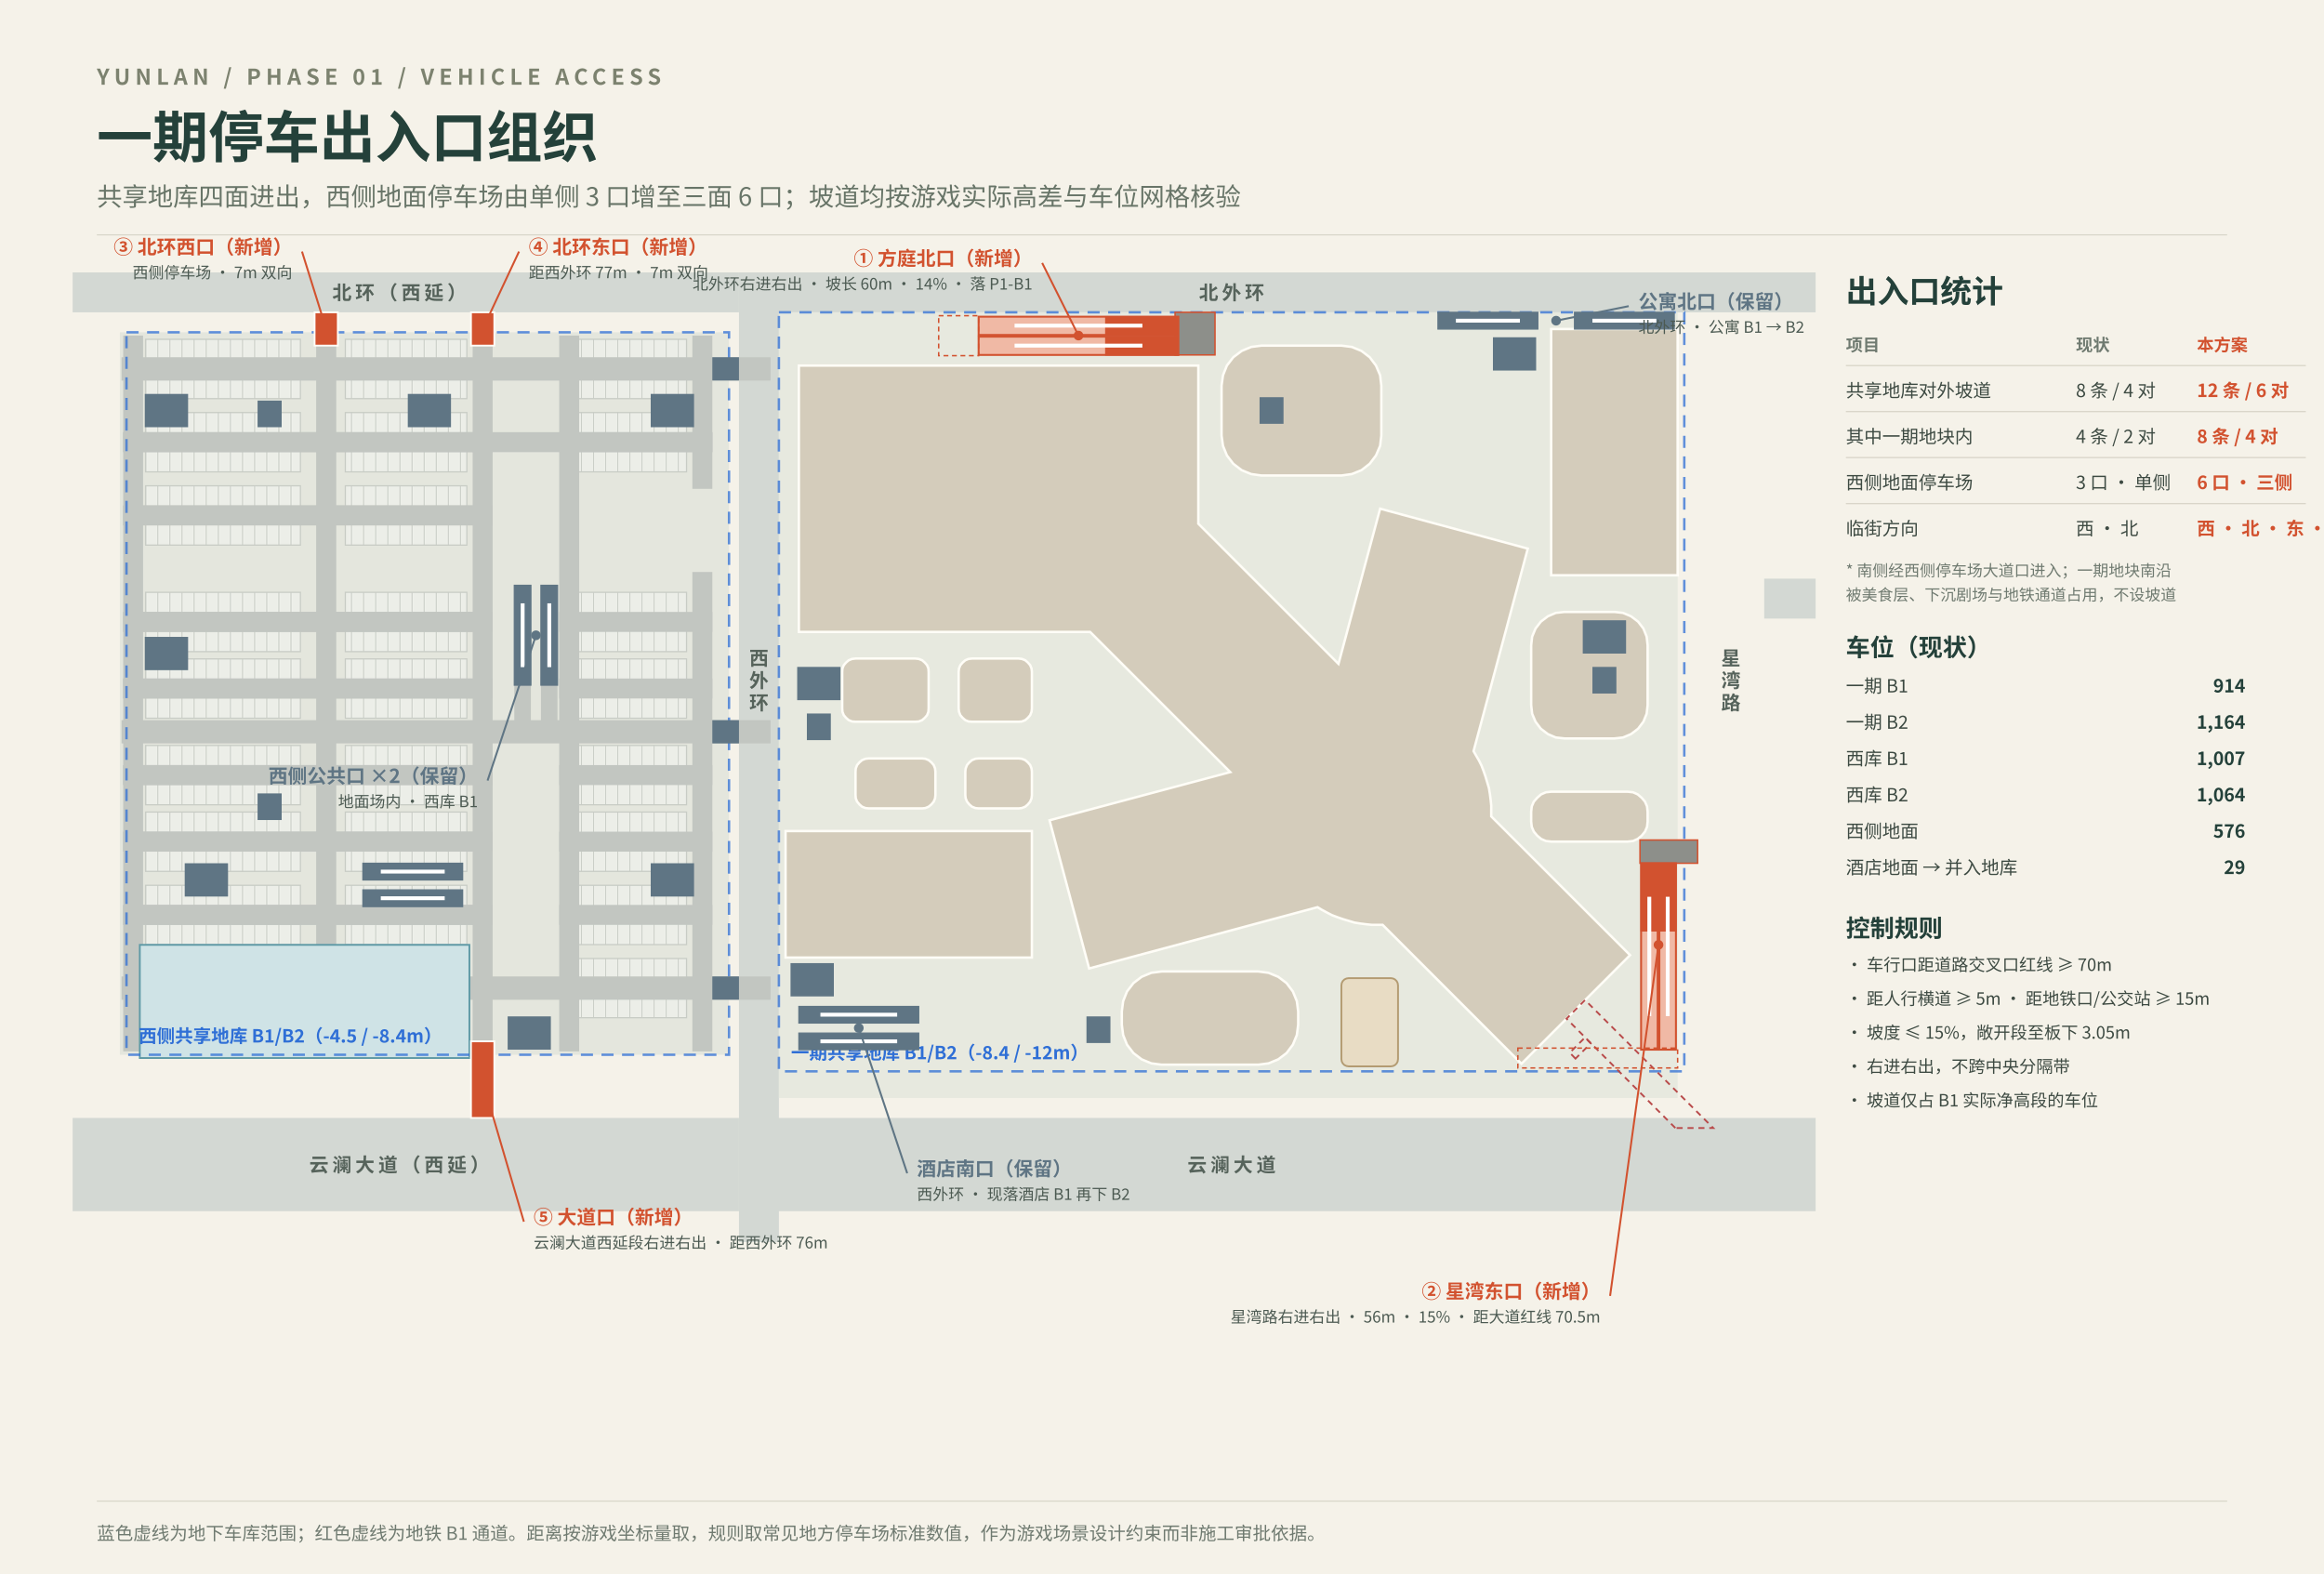
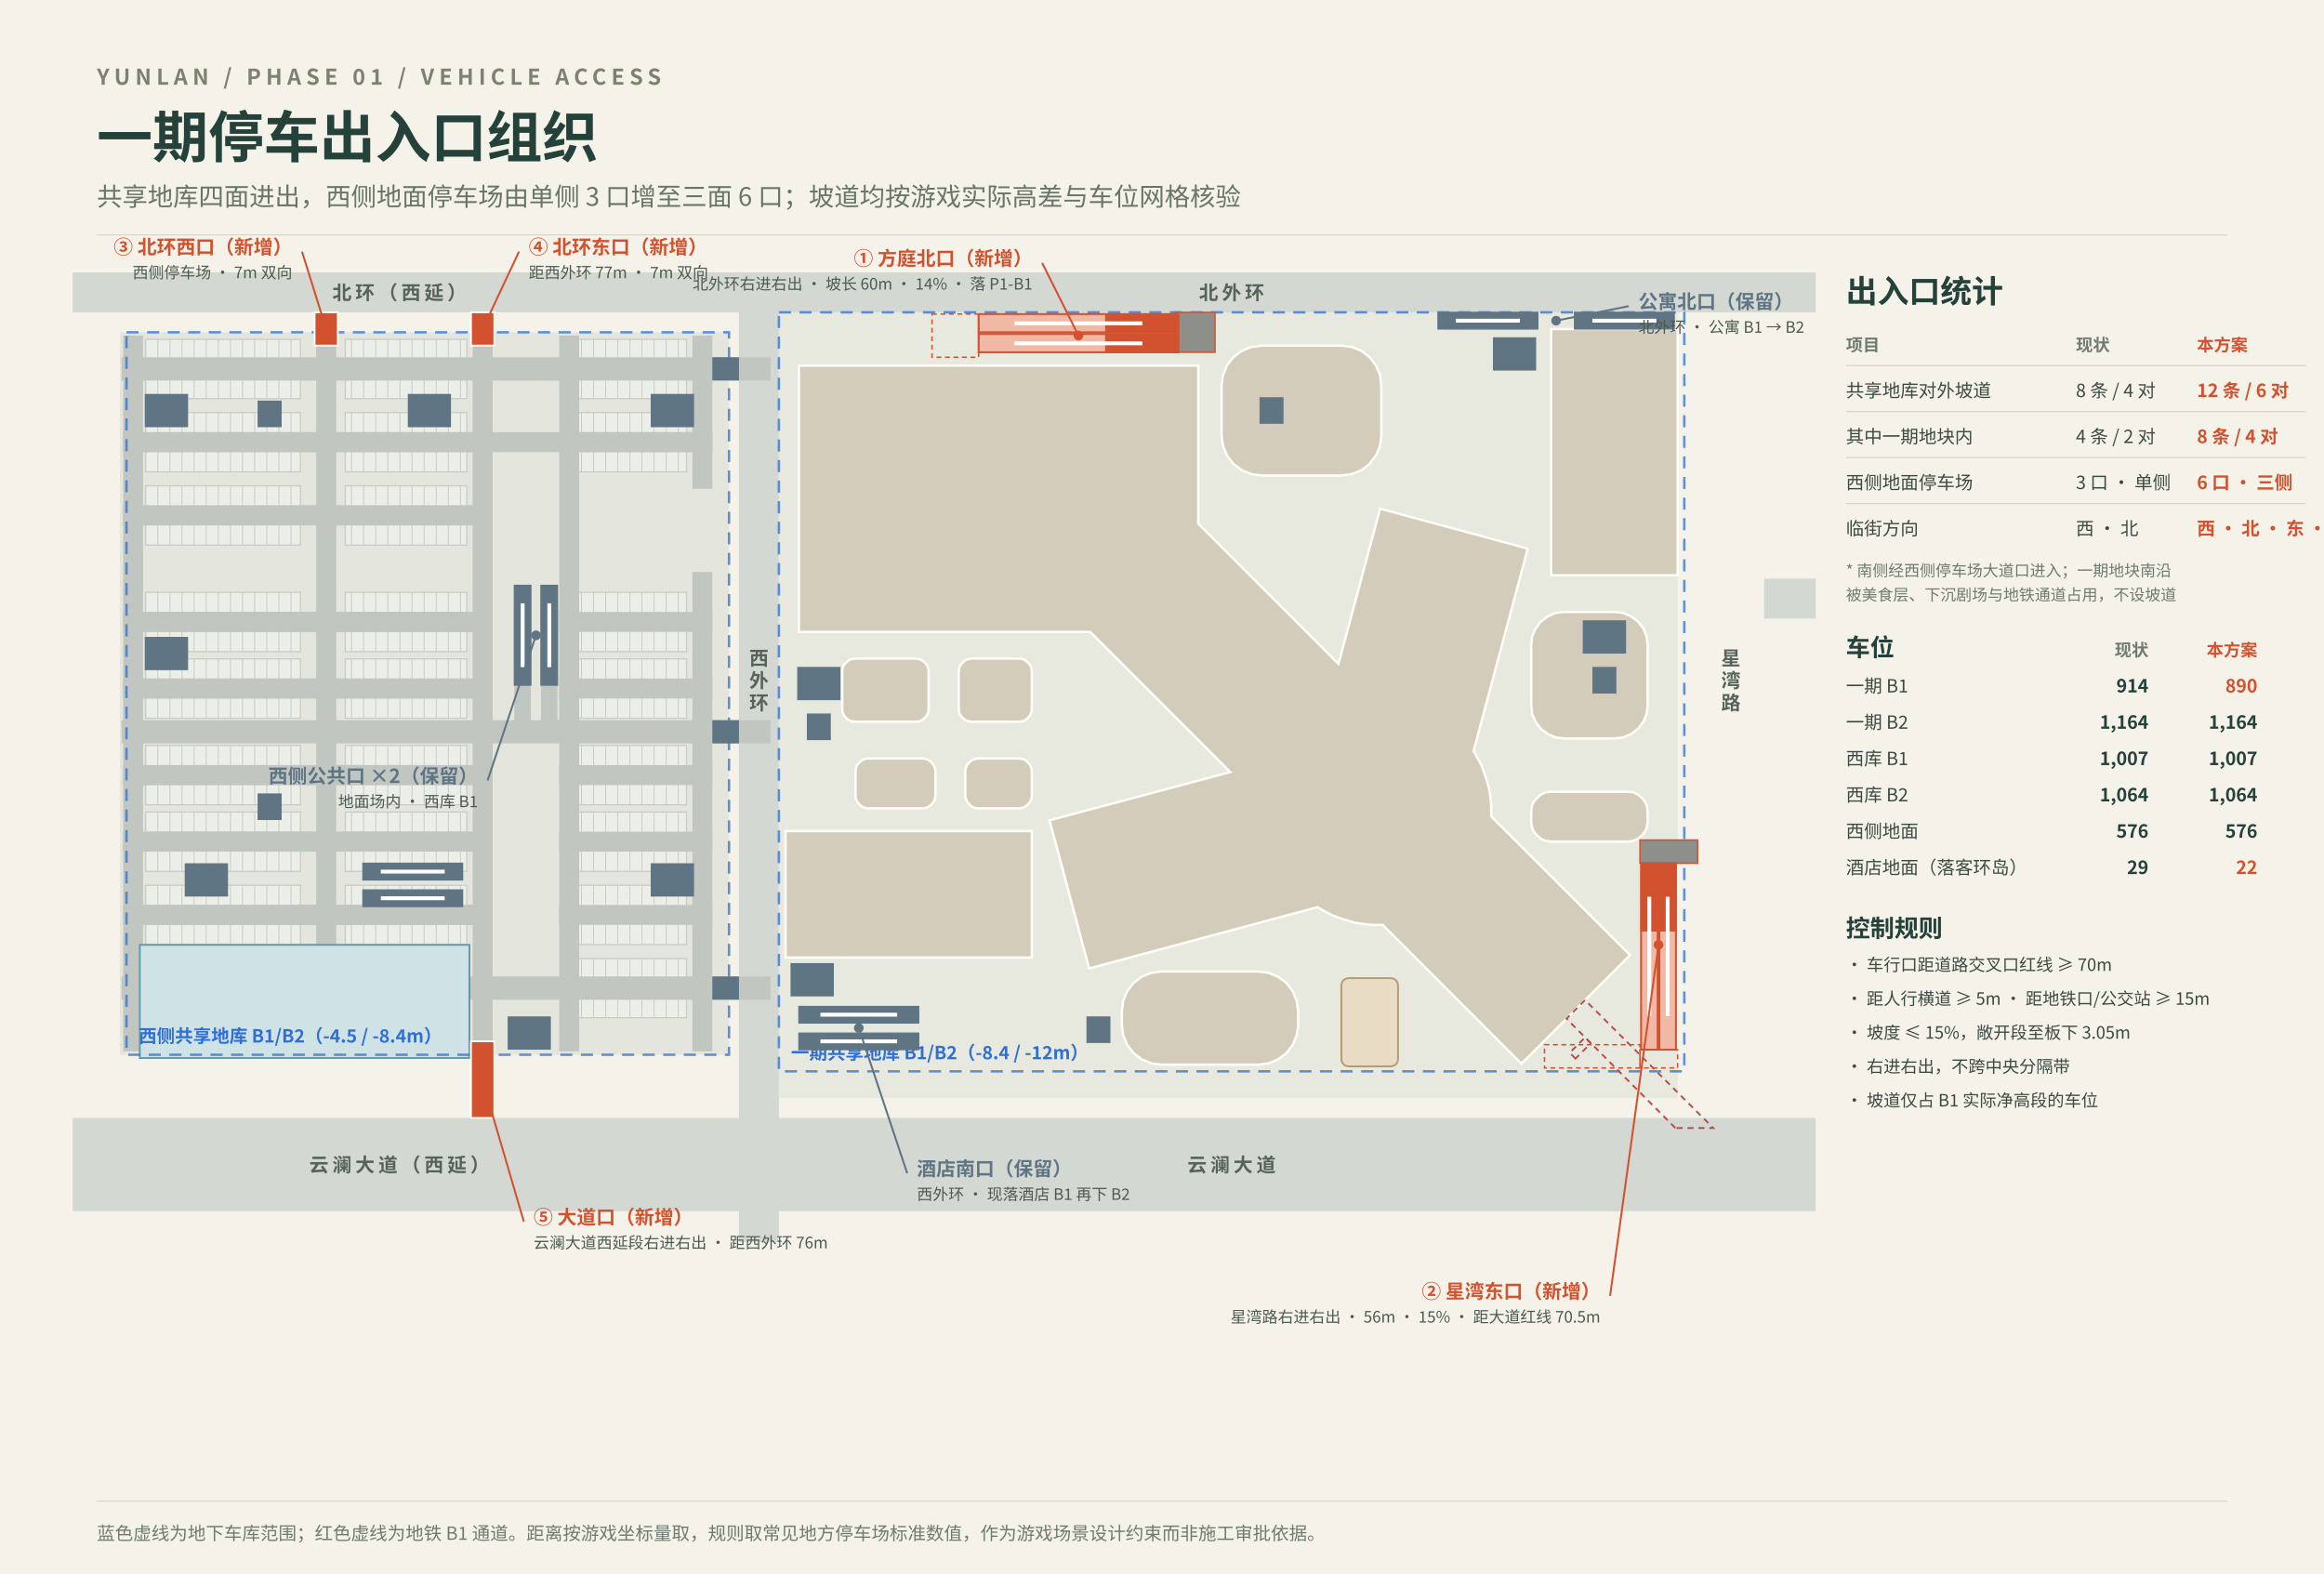
<svg xmlns="http://www.w3.org/2000/svg" width="1920" height="1300" viewBox="0 0 1920 1300" font-family="'PingFang SC','Microsoft YaHei','WenQuanYi Zen Hei','Noto Sans CJK SC',sans-serif">
  <defs>
    <pattern id="glass" width="12" height="12" patternUnits="userSpaceOnUse">
      <rect width="12" height="12" fill="#c7dbd6" />
      <path d="M0 12L12 0M-3 3L3 -3M9 15L15 9" stroke="#ffffff" stroke-width="1.2" />
    </pattern>
    <pattern id="dome" width="14" height="14" patternUnits="userSpaceOnUse">
      <rect width="14" height="14" fill="#cfe1dc" />
      <path d="M0 7H14M7 0V14" stroke="#ffffff" stroke-width="1" />
      <circle cx="7" cy="7" r="2" fill="none" stroke="#9db8b0" />
    </pattern>
    <pattern id="stall" width="10" height="10" patternUnits="userSpaceOnUse">
      <rect width="10" height="10" fill="#eceee8" />
      <path d="M0 0V10" stroke="#c8ccc5" stroke-width="1.4" />
    </pattern>
    <pattern id="steps" width="8" height="8" patternUnits="userSpaceOnUse">
      <rect width="8" height="8" fill="#e6dccb" />
      <path d="M0 4H8" stroke="#c3b59c" stroke-width="2" />
+     </pattern>
+     <pattern id="roof" width="9" height="9" patternUnits="userSpaceOnUse">
+       <rect width="9" height="9" fill="#c99272" />
+       <path d="M0 9L9 0" stroke="#a86f50" stroke-width="1.6" />
    </pattern>
    <filter id="shadow">
      <feDropShadow dx="0" dy="5" stdDeviation="4" flood-color="#1c3528" flood-opacity=".14" />
    </filter>
    <marker id="arrow-d2522f" viewBox="0 0 10 10" refX="6" refY="5" markerWidth="4.5" markerHeight="4.5" orient="auto-start-reverse">
      <path d="M0 0L10 5L0 10Z" fill="#d2522f" />
    </marker>
    <marker id="arrow-5f7584" viewBox="0 0 10 10" refX="6" refY="5" markerWidth="4.5" markerHeight="4.5" orient="auto-start-reverse">
      <path d="M0 0L10 5L0 10Z" fill="#5f7584" />
    </marker>
    <marker id="arrow-2f6fd6" viewBox="0 0 10 10" refX="6" refY="5" markerWidth="4.5" markerHeight="4.5" orient="auto-start-reverse">
      <path d="M0 0L10 5L0 10Z" fill="#2f6fd6" />
    </marker>
    <marker id="arrow-8a8f86" viewBox="0 0 10 10" refX="6" refY="5" markerWidth="4.5" markerHeight="4.5" orient="auto-start-reverse">
      <path d="M0 0L10 5L0 10Z" fill="#8a8f86" />
    </marker>
  </defs>
  <rect width="1920" height="1360" fill="#f5f2e9" />
  <text x="80.0" y="70.0" font-size="18" fill="#7c826f" font-weight="600" text-anchor="start" letter-spacing="4">YUNLAN  /  PHASE 01  /  VEHICLE ACCESS</text>
  <text x="80.0" y="130.0" font-size="46" fill="#24413a" font-weight="650" text-anchor="start">一期停车出入口组织</text>
  <text x="80.0" y="170.0" font-size="21" fill="#687568" font-weight="400" text-anchor="start">共享地库四面进出，西侧地面停车场由单侧 3 口增至三面 6 口；坡道均按游戏实际高差与车位网格核验</text>
  <path d="M80 194H1840" stroke="#d9d7ca" />
  <clipPath id="pmap">
    <rect x="60" y="206" width="1440" height="820" />
  </clipPath>
  <g clip-path="url(#pmap)">
    <path d="M610.5,923.5 L2249.5,923.5 L2249.5,1000.5 L610.5,1000.5 Z" fill="#d3d8d3" stroke="none" stroke-width="1" />
    <path d="M610.5,225.0 L2249.5,225.0 L2249.5,258.0 L610.5,258.0 Z" fill="#d3d8d3" stroke="none" stroke-width="1" />
    <path d="M610.5,225.0 L643.5,225.0 L643.5,1699.0 L610.5,1699.0 Z" fill="#d3d8d3" stroke="none" stroke-width="1" />
    <path d="M1457.5,478.0 L2216.5,478.0 L2216.5,511.0 L1457.5,511.0 Z" fill="#d3d8d3" stroke="none" stroke-width="1" />
    <path d="M-1045.0,923.5 L610.5,923.5 L610.5,1000.5 L-1045.0,1000.5 Z" fill="#d3d8d3" stroke="none" stroke-width="1" />
    <path d="M-55.0,225.0 L610.5,225.0 L610.5,258.0 L-55.0,258.0 Z" fill="#d3d8d3" stroke="none" stroke-width="1" />
    <rect x="643.5" y="258.0" width="742.5" height="649.0" rx="0.0" fill="#e7e9df" stroke="none" stroke-width="1" />
    <rect x="99.0" y="274.5" width="503.2" height="596.8" rx="0.0" fill="#e4e6dd" stroke="none" stroke-width="1" />
    <rect x="120.3" y="280.3" width="127.9" height="49.0" rx="0.0" fill="url(#stall)" stroke="#c8ccc5" stroke-width="1" />
    <rect x="120.3" y="340.8" width="127.9" height="49.0" rx="0.0" fill="url(#stall)" stroke="#c8ccc5" stroke-width="1" />
    <rect x="120.3" y="401.3" width="127.9" height="49.0" rx="0.0" fill="url(#stall)" stroke="#c8ccc5" stroke-width="1" />
    <rect x="120.3" y="489.3" width="127.9" height="49.0" rx="0.0" fill="url(#stall)" stroke="#c8ccc5" stroke-width="1" />
    <rect x="120.3" y="544.3" width="127.9" height="49.0" rx="0.0" fill="url(#stall)" stroke="#c8ccc5" stroke-width="1" />
    <rect x="120.3" y="615.8" width="127.9" height="49.0" rx="0.0" fill="url(#stall)" stroke="#c8ccc5" stroke-width="1" />
    <rect x="120.3" y="670.8" width="127.9" height="49.0" rx="0.0" fill="url(#stall)" stroke="#c8ccc5" stroke-width="1" />
    <rect x="120.3" y="731.3" width="127.9" height="49.0" rx="0.0" fill="url(#stall)" stroke="#c8ccc5" stroke-width="1" />
    <rect x="285.3" y="280.3" width="100.4" height="49.0" rx="0.0" fill="url(#stall)" stroke="#c8ccc5" stroke-width="1" />
    <rect x="285.3" y="340.8" width="100.4" height="49.0" rx="0.0" fill="url(#stall)" stroke="#c8ccc5" stroke-width="1" />
    <rect x="285.3" y="401.3" width="100.4" height="49.0" rx="0.0" fill="url(#stall)" stroke="#c8ccc5" stroke-width="1" />
    <rect x="285.3" y="489.3" width="100.4" height="49.0" rx="0.0" fill="url(#stall)" stroke="#c8ccc5" stroke-width="1" />
    <rect x="285.3" y="544.3" width="100.4" height="49.0" rx="0.0" fill="url(#stall)" stroke="#c8ccc5" stroke-width="1" />
    <rect x="285.3" y="615.8" width="100.4" height="49.0" rx="0.0" fill="url(#stall)" stroke="#c8ccc5" stroke-width="1" />
    <rect x="285.3" y="670.8" width="100.4" height="49.0" rx="0.0" fill="url(#stall)" stroke="#c8ccc5" stroke-width="1" />
    <rect x="285.3" y="731.3" width="100.4" height="49.0" rx="0.0" fill="url(#stall)" stroke="#c8ccc5" stroke-width="1" />
    <rect x="477.8" y="280.3" width="89.4" height="49.0" rx="0.0" fill="url(#stall)" stroke="#c8ccc5" stroke-width="1" />
    <rect x="477.8" y="340.8" width="89.4" height="49.0" rx="0.0" fill="url(#stall)" stroke="#c8ccc5" stroke-width="1" />
    <rect x="477.8" y="489.3" width="89.4" height="49.0" rx="0.0" fill="url(#stall)" stroke="#c8ccc5" stroke-width="1" />
    <rect x="477.8" y="544.3" width="89.4" height="49.0" rx="0.0" fill="url(#stall)" stroke="#c8ccc5" stroke-width="1" />
    <rect x="477.8" y="615.8" width="89.4" height="49.0" rx="0.0" fill="url(#stall)" stroke="#c8ccc5" stroke-width="1" />
    <rect x="477.8" y="670.8" width="89.4" height="49.0" rx="0.0" fill="url(#stall)" stroke="#c8ccc5" stroke-width="1" />
    <rect x="477.8" y="731.3" width="89.4" height="49.0" rx="0.0" fill="url(#stall)" stroke="#c8ccc5" stroke-width="1" />
    <rect x="477.8" y="791.8" width="89.4" height="48.9" rx="0.0" fill="url(#stall)" stroke="#c8ccc5" stroke-width="1" />
    <path d="M101.8,277.2 L118.2,277.2 L118.2,868.5 L101.8,868.5 Z" fill="#c2c6c1" stroke="none" stroke-width="1" />
    <path d="M261.2,277.2 L277.8,277.2 L277.8,868.5 L261.2,868.5 Z" fill="#c2c6c1" stroke="none" stroke-width="1" />
    <path d="M390.5,277.2 L407.0,277.2 L407.0,868.5 L390.5,868.5 Z" fill="#c2c6c1" stroke="none" stroke-width="1" />
    <path d="M462.0,277.2 L478.5,277.2 L478.5,868.5 L462.0,868.5 Z" fill="#c2c6c1" stroke="none" stroke-width="1" />
    <path d="M572.0,277.2 L588.5,277.2 L588.5,403.8 L572.0,403.8 Z" fill="#c2c6c1" stroke="none" stroke-width="1" />
    <path d="M572.0,472.5 L588.5,472.5 L588.5,868.5 L572.0,868.5 Z" fill="#c2c6c1" stroke="none" stroke-width="1" />
    <path d="M100.4,295.1 L636.6,295.1 L636.6,314.4 L100.4,314.4 Z" fill="#c2c6c1" stroke="none" stroke-width="1" />
    <path d="M100.4,594.9 L636.6,594.9 L636.6,614.1 L100.4,614.1 Z" fill="#c2c6c1" stroke="none" stroke-width="1" />
    <path d="M100.4,806.6 L636.6,806.6 L636.6,825.9 L100.4,825.9 Z" fill="#c2c6c1" stroke="none" stroke-width="1" />
    <path d="M424.9,559.1 L438.6,559.1 L438.6,611.4 L424.9,611.4 Z" fill="#c2c6c1" stroke="none" stroke-width="1" />
    <path d="M446.9,559.1 L460.6,559.1 L460.6,611.4 L446.9,611.4 Z" fill="#c2c6c1" stroke="none" stroke-width="1" />
    <path d="M390.5,357.0 L588.5,357.0 L588.5,373.5 L390.5,373.5 Z" fill="#c2c6c1" stroke="none" stroke-width="1" />
    <path d="M101.8,296.5 L407.0,296.5 L407.0,313.0 L101.8,313.0 Z" fill="#c2c6c1" stroke="none" stroke-width="1" />
    <path d="M101.8,357.0 L407.0,357.0 L407.0,373.5 L101.8,373.5 Z" fill="#c2c6c1" stroke="none" stroke-width="1" />
    <path d="M101.8,417.5 L407.0,417.5 L407.0,434.0 L101.8,434.0 Z" fill="#c2c6c1" stroke="none" stroke-width="1" />
    <path d="M101.8,505.5 L407.0,505.5 L407.0,522.0 L101.8,522.0 Z" fill="#c2c6c1" stroke="none" stroke-width="1" />
    <path d="M101.8,560.5 L407.0,560.5 L407.0,577.0 L101.8,577.0 Z" fill="#c2c6c1" stroke="none" stroke-width="1" />
    <path d="M101.8,632.0 L407.0,632.0 L407.0,648.5 L101.8,648.5 Z" fill="#c2c6c1" stroke="none" stroke-width="1" />
    <path d="M101.8,687.0 L407.0,687.0 L407.0,703.5 L101.8,703.5 Z" fill="#c2c6c1" stroke="none" stroke-width="1" />
    <path d="M101.8,747.5 L407.0,747.5 L407.0,764.0 L101.8,764.0 Z" fill="#c2c6c1" stroke="none" stroke-width="1" />
    <path d="M101.8,296.5 L407.0,296.5 L407.0,313.0 L101.8,313.0 Z" fill="#c2c6c1" stroke="none" stroke-width="1" />
    <path d="M101.8,357.0 L407.0,357.0 L407.0,373.5 L101.8,373.5 Z" fill="#c2c6c1" stroke="none" stroke-width="1" />
    <path d="M101.8,417.5 L407.0,417.5 L407.0,434.0 L101.8,434.0 Z" fill="#c2c6c1" stroke="none" stroke-width="1" />
    <path d="M101.8,505.5 L407.0,505.5 L407.0,522.0 L101.8,522.0 Z" fill="#c2c6c1" stroke="none" stroke-width="1" />
    <path d="M101.8,560.5 L407.0,560.5 L407.0,577.0 L101.8,577.0 Z" fill="#c2c6c1" stroke="none" stroke-width="1" />
    <path d="M101.8,632.0 L407.0,632.0 L407.0,648.5 L101.8,648.5 Z" fill="#c2c6c1" stroke="none" stroke-width="1" />
    <path d="M101.8,687.0 L407.0,687.0 L407.0,703.5 L101.8,703.5 Z" fill="#c2c6c1" stroke="none" stroke-width="1" />
    <path d="M101.8,747.5 L407.0,747.5 L407.0,764.0 L101.8,764.0 Z" fill="#c2c6c1" stroke="none" stroke-width="1" />
    <path d="M462.0,296.5 L588.5,296.5 L588.5,313.0 L462.0,313.0 Z" fill="#c2c6c1" stroke="none" stroke-width="1" />
    <path d="M462.0,357.0 L588.5,357.0 L588.5,373.5 L462.0,373.5 Z" fill="#c2c6c1" stroke="none" stroke-width="1" />
    <path d="M462.0,505.5 L588.5,505.5 L588.5,522.0 L462.0,522.0 Z" fill="#c2c6c1" stroke="none" stroke-width="1" />
    <path d="M462.0,560.5 L588.5,560.5 L588.5,577.0 L462.0,577.0 Z" fill="#c2c6c1" stroke="none" stroke-width="1" />
    <path d="M462.0,632.0 L588.5,632.0 L588.5,648.5 L462.0,648.5 Z" fill="#c2c6c1" stroke="none" stroke-width="1" />
    <path d="M462.0,687.0 L588.5,687.0 L588.5,703.5 L462.0,703.5 Z" fill="#c2c6c1" stroke="none" stroke-width="1" />
    <path d="M462.0,747.5 L588.5,747.5 L588.5,764.0 L462.0,764.0 Z" fill="#c2c6c1" stroke="none" stroke-width="1" />
    <path d="M462.0,808.0 L588.5,808.0 L588.5,824.5 L462.0,824.5 Z" fill="#c2c6c1" stroke="none" stroke-width="1" />
    <path d="M115.5,780.5 L387.8,780.5 L387.8,874.0 L115.5,874.0 Z" fill="#cfe3e6" stroke="#5f9aa6" stroke-width="1.5" />
    <rect x="643.5" y="258.0" width="748.0" height="627.0" rx="0.0" fill="none" stroke="#2f6fd6" stroke-width="2" stroke-dasharray="10 7" opacity=".75" />
    <text x="653.5" y="875.0" font-size="15" fill="#2f6fd6" font-weight="600" text-anchor="start">一期共享地库 B1/B2（-8.4 / -12m）</text>
    <rect x="104.5" y="274.5" width="497.8" height="596.8" rx="0.0" fill="none" stroke="#2f6fd6" stroke-width="2" stroke-dasharray="10 7" opacity=".75" />
    <text x="114.5" y="861.2" font-size="15" fill="#2f6fd6" font-weight="600" text-anchor="start">西侧共享地库 B1/B2（-4.5 / -8.4m）</text>
    <path d="M1232.0,674.4 L1346.7,789.0 L1257.0,878.7 L1142.3,764.0 L1138.5,764.0 L1133.5,764.0 L1128.6,763.5 L1123.9,762.9 L1119.0,762.1 L1114.3,760.7 L1109.6,759.3 L1105.0,757.7 L1100.5,756.0 L1096.2,753.8 L1091.8,751.4 L1088.5,749.4 L899.8,800.0 L867.1,677.6 L1016.4,637.8 L1016.4,637.8 L900.6,522.0 L660.0,522.0 L660.0,302.0 L990.0,302.0 L990.0,432.6 L1105.8,548.4 L1105.8,548.4 L1140.2,420.2 L1262.2,453.2 L1217.4,620.5 L1219.3,623.8 L1221.8,628.1 L1224.0,632.5 L1225.7,637.0 L1227.3,641.6 L1228.7,646.3 L1230.1,651.0 L1230.9,655.9 L1231.5,660.6 L1232.0,665.5 L1232.0,670.5 Z" fill="#d4ccbb" stroke="#fffdf7" stroke-width="2" />
    <path d="M649.0,686.5 L852.5,686.5 L852.5,791.0 L649.0,791.0 Z" fill="#d4ccbb" stroke="#fffdf7" stroke-width="2" />
    <path d="M1386.0,271.8 L1386.0,475.2 L1281.5,475.2 L1281.5,271.8 Z" fill="#d4ccbb" stroke="#fffdf7" stroke-width="2" />
    <path d="M1108.2,285.5 L1116.8,286.6 L1124.8,289.9 L1131.6,295.1 L1136.8,302.0 L1140.2,310.0 L1141.2,318.5 L1141.2,359.8 L1140.2,368.3 L1136.8,376.2 L1131.6,383.1 L1124.8,388.4 L1116.8,391.6 L1108.2,392.8 L1042.2,392.8 L1033.7,391.6 L1025.8,388.4 L1018.9,383.1 L1013.6,376.2 L1010.4,368.3 L1009.2,359.8 L1009.2,318.5 L1010.4,310.0 L1013.6,302.0 L1018.9,295.1 L1025.8,289.9 L1033.7,286.6 L1042.2,285.5 Z" fill="#d4ccbb" stroke="#fffdf7" stroke-width="2" />
    <path d="M1039.5,802.5 L1048.0,803.6 L1056.0,806.9 L1062.9,812.1 L1068.1,819.0 L1071.4,827.0 L1072.5,835.5 L1072.5,846.5 L1071.4,855.0 L1068.1,863.0 L1062.9,869.9 L1056.0,875.1 L1048.0,878.4 L1039.5,879.5 L959.8,879.5 L951.2,878.4 L943.2,875.1 L936.4,869.9 L931.1,863.0 L927.9,855.0 L926.8,846.5 L926.8,835.5 L927.9,827.0 L931.1,819.0 L936.4,812.1 L943.2,806.9 L951.2,803.6 L959.8,802.5 Z" fill="#d4ccbb" stroke="#fffdf7" stroke-width="2" />
    <path d="M1333.8,505.5 L1340.9,506.3 L1347.5,509.1 L1353.3,513.5 L1357.7,519.2 L1360.4,525.9 L1361.2,533.0 L1361.2,582.5 L1360.4,589.6 L1357.7,596.2 L1353.3,602.0 L1347.5,606.4 L1340.9,609.2 L1333.8,610.0 L1292.5,610.0 L1285.3,609.2 L1278.8,606.4 L1273.0,602.0 L1268.6,596.2 L1265.8,589.6 L1265.0,582.5 L1265.0,533.0 L1265.8,525.9 L1268.6,519.2 L1273.0,513.5 L1278.8,509.1 L1285.3,506.3 L1292.5,505.5 Z" fill="#d4ccbb" stroke="#fffdf7" stroke-width="2" />
    <path d="M1344.8,654.0 L1349.2,654.5 L1353.0,656.2 L1356.3,659.0 L1359.0,662.2 L1360.7,666.1 L1361.2,670.5 L1361.2,678.8 L1360.7,683.1 L1359.0,687.0 L1356.3,690.3 L1353.0,693.0 L1349.2,694.7 L1344.8,695.2 L1281.5,695.2 L1277.1,694.7 L1273.2,693.0 L1270.0,690.3 L1267.2,687.0 L1265.5,683.1 L1265.0,678.8 L1265.0,670.5 L1265.5,666.1 L1267.2,662.2 L1270.0,659.0 L1273.2,656.2 L1277.1,654.5 L1281.5,654.0 Z" fill="#d4ccbb" stroke="#fffdf7" stroke-width="2" />
    <path d="M756.2,544.0 L759.0,544.3 L761.8,545.4 L764.0,547.3 L765.9,549.5 L767.0,552.2 L767.2,555.0 L767.2,585.2 L767.0,588.0 L765.9,590.8 L764.0,593.0 L761.8,594.9 L759.0,596.0 L756.2,596.2 L706.8,596.2 L704.0,596.0 L701.2,594.9 L699.0,593.0 L697.1,590.8 L696.0,588.0 L695.8,585.2 L695.8,555.0 L696.0,552.2 L697.1,549.5 L699.0,547.3 L701.2,545.4 L704.0,544.3 L706.8,544.0 Z" fill="#d4ccbb" stroke="#fffdf7" stroke-width="2" />
    <path d="M841.5,544.0 L844.2,544.3 L847.0,545.4 L849.2,547.3 L851.1,549.5 L852.2,552.2 L852.5,555.0 L852.5,585.2 L852.2,588.0 L851.1,590.8 L849.2,593.0 L847.0,594.9 L844.2,596.0 L841.5,596.2 L803.0,596.2 L800.2,596.0 L797.5,594.9 L795.3,593.0 L793.4,590.8 L792.3,588.0 L792.0,585.2 L792.0,555.0 L792.3,552.2 L793.4,549.5 L795.3,547.3 L797.5,545.4 L800.2,544.3 L803.0,544.0 Z" fill="#d4ccbb" stroke="#fffdf7" stroke-width="2" />
    <path d="M761.8,626.5 L764.5,626.8 L767.2,627.9 L769.5,629.8 L771.4,632.0 L772.5,634.8 L772.8,637.5 L772.8,656.8 L772.5,659.5 L771.4,662.2 L769.5,664.5 L767.2,666.4 L764.5,667.5 L761.8,667.8 L717.8,667.8 L715.0,667.5 L712.2,666.4 L710.0,664.5 L708.1,662.2 L707.0,659.5 L706.8,656.8 L706.8,637.5 L707.0,634.8 L708.1,632.0 L710.0,629.8 L712.2,627.9 L715.0,626.8 L717.8,626.5 Z" fill="#d4ccbb" stroke="#fffdf7" stroke-width="2" />
    <path d="M841.5,626.5 L844.2,626.8 L847.0,627.9 L849.2,629.8 L851.1,632.0 L852.2,634.8 L852.5,637.5 L852.5,656.8 L852.2,659.5 L851.1,662.2 L849.2,664.5 L847.0,666.4 L844.2,667.5 L841.5,667.8 L808.5,667.8 L805.8,667.5 L803.0,666.4 L800.8,664.5 L798.9,662.2 L797.8,659.5 L797.5,656.8 L797.5,637.5 L797.8,634.8 L798.9,632.0 L800.8,629.8 L803.0,627.9 L805.8,626.8 L808.5,626.5 Z" fill="#d4ccbb" stroke="#fffdf7" stroke-width="2" />
    <path d="M1149.0,808.0 L1150.9,808.3 L1152.5,809.1 L1153.9,810.5 L1154.7,812.1 L1155.0,814.0 L1155.0,874.8 L1154.7,876.8 L1153.9,878.4 L1152.5,879.8 L1150.9,880.6 L1149.0,880.9 L1114.3,880.9 L1112.4,880.6 L1110.7,879.8 L1109.3,878.4 L1108.5,876.8 L1108.2,874.8 L1108.2,814.0 L1108.5,812.1 L1109.3,810.5 L1110.7,809.1 L1112.4,808.3 L1114.3,808.0 Z" fill="#e8dcc4" stroke="#b39b72" stroke-width="1.5" />
    <path d="M1384.1,931.8 L1294.2,841.5 L1309.5,826.1 L1415.4,931.8 Z" fill="none" stroke="#b84a4a" stroke-width="1.5" stroke-dasharray="5 4" />
    <path d="M1301.6,874.5 L1296.9,869.6 L1309.5,857.0 L1314.2,861.9 Z" fill="none" stroke="#b84a4a" stroke-width="1.5" stroke-dasharray="5 4" />
    <path d="M1040.6,328.1 L1060.4,328.1 L1060.4,350.1 L1040.6,350.1 Z" fill="#5f7584" stroke="none" stroke-width="1" />
    <path d="M897.6,839.6 L917.4,839.6 L917.4,861.6 L897.6,861.6 Z" fill="#5f7584" stroke="none" stroke-width="1" />
    <path d="M666.6,589.4 L686.4,589.4 L686.4,611.4 L666.6,611.4 Z" fill="#5f7584" stroke="none" stroke-width="1" />
    <path d="M1315.6,550.9 L1335.4,550.9 L1335.4,572.9 L1315.6,572.9 Z" fill="#5f7584" stroke="none" stroke-width="1" />
    <path d="M1233.4,278.6 L1269.1,278.6 L1269.1,306.1 L1233.4,306.1 Z" fill="#5f7584" stroke="none" stroke-width="1" />
    <path d="M653.1,795.6 L688.9,795.6 L688.9,823.1 L653.1,823.1 Z" fill="#5f7584" stroke="none" stroke-width="1" />
    <path d="M658.6,550.9 L694.4,550.9 L694.4,578.4 L658.6,578.4 Z" fill="#5f7584" stroke="none" stroke-width="1" />
    <path d="M1307.6,512.4 L1343.4,512.4 L1343.4,539.9 L1307.6,539.9 Z" fill="#5f7584" stroke="none" stroke-width="1" />
    <path d="M212.8,330.9 L232.7,330.9 L232.7,352.9 L212.8,352.9 Z" fill="#5f7584" stroke="none" stroke-width="1" />
    <path d="M212.8,655.4 L232.7,655.4 L232.7,677.4 L212.8,677.4 Z" fill="#5f7584" stroke="none" stroke-width="1" />
    <path d="M119.6,325.4 L155.4,325.4 L155.4,352.9 L119.6,352.9 Z" fill="#5f7584" stroke="none" stroke-width="1" />
    <path d="M336.9,325.4 L372.6,325.4 L372.6,352.9 L336.9,352.9 Z" fill="#5f7584" stroke="none" stroke-width="1" />
    <path d="M119.6,526.1 L155.4,526.1 L155.4,553.6 L119.6,553.6 Z" fill="#5f7584" stroke="none" stroke-width="1" />
    <path d="M152.6,713.1 L188.4,713.1 L188.4,740.6 L152.6,740.6 Z" fill="#5f7584" stroke="none" stroke-width="1" />
    <path d="M419.4,839.6 L455.1,839.6 L455.1,867.1 L419.4,867.1 Z" fill="#5f7584" stroke="none" stroke-width="1" />
    <path d="M537.6,713.1 L573.4,713.1 L573.4,740.6 L537.6,740.6 Z" fill="#5f7584" stroke="none" stroke-width="1" />
    <path d="M537.6,325.4 L573.4,325.4 L573.4,352.9 L537.6,352.9 Z" fill="#5f7584" stroke="none" stroke-width="1" />
    <path d="M1188.0,258.0 L1270.5,258.0 L1270.5,271.8 L1188.0,271.8 Z" fill="#5f7584" stroke="#5f7584" stroke-width="1" />
    <path d="M1202.8,264.9 L1255.7,264.9" stroke="#ffffff" stroke-width="3.2" fill="none" marker-end="url(#arrow-ffffff)" />
    <path d="M1383.2,271.8 L1300.8,271.8 L1300.8,258.0 L1383.2,258.0 Z" fill="#5f7584" stroke="#5f7584" stroke-width="1" />
    <path d="M1315.6,264.9 L1368.4,264.9" stroke="#ffffff" stroke-width="3.2" fill="none" marker-end="url(#arrow-ffffff)" />
    <path d="M424.9,566.0 L424.9,483.5 L438.6,483.5 L438.6,566.0 Z" fill="#5f7584" stroke="#5f7584" stroke-width="1" />
    <path d="M431.8,551.1 L431.8,498.4" stroke="#ffffff" stroke-width="3.2" fill="none" marker-end="url(#arrow-ffffff)" />
    <path d="M446.9,566.0 L446.9,483.5 L460.6,483.5 L460.6,566.0 Z" fill="#5f7584" stroke="#5f7584" stroke-width="1" />
    <path d="M453.8,498.4 L453.8,551.1" stroke="#ffffff" stroke-width="3.2" fill="none" marker-end="url(#arrow-ffffff)" />
    <path d="M660.0,831.4 L759.0,831.4 L759.0,845.1 L660.0,845.1 Z" fill="#5f7584" stroke="#5f7584" stroke-width="1" />
    <path d="M677.8,838.2 L741.2,838.2" stroke="#ffffff" stroke-width="3.2" fill="none" marker-end="url(#arrow-ffffff)" />
    <path d="M660.0,853.4 L759.0,853.4 L759.0,867.1 L660.0,867.1 Z" fill="#5f7584" stroke="#5f7584" stroke-width="1" />
    <path d="M741.2,860.2 L677.8,860.2" stroke="#ffffff" stroke-width="3.2" fill="none" marker-end="url(#arrow-ffffff)" />
    <path d="M382.2,726.9 L299.8,726.9 L299.8,713.1 L382.2,713.1 Z" fill="#5f7584" stroke="#5f7584" stroke-width="1" />
    <path d="M367.4,720.0 L314.6,720.0" stroke="#ffffff" stroke-width="3.2" fill="none" marker-end="url(#arrow-ffffff)" />
    <path d="M382.2,748.9 L299.8,748.9 L299.8,735.1 L382.2,735.1 Z" fill="#5f7584" stroke="#5f7584" stroke-width="1" />
    <path d="M314.6,742.0 L367.4,742.0" stroke="#ffffff" stroke-width="3.2" fill="none" marker-end="url(#arrow-ffffff)" />
    <rect x="588.5" y="295.1" width="22.0" height="19.2" fill="#5f7584" />
    <rect x="588.5" y="594.9" width="22.0" height="19.2" fill="#5f7584" />
    <rect x="588.5" y="806.6" width="22.0" height="19.2" fill="#5f7584" />
-     <path d="M970.8,258.0 L1003.8,258.0 L1003.8,293.2 L970.8,293.2 Z" fill="#8d8f8a" stroke="#d2522f" stroke-width="1.2" />
+     <path d="M970.8,258.0 L1003.8,258.0 L1003.8,291.0 L970.8,291.0 Z" fill="#8d8f8a" stroke="#d2522f" stroke-width="1.2" />
    <path d="M1354.9,693.9 L1402.5,693.9 L1402.5,713.1 L1354.9,713.1 Z" fill="#8d8f8a" stroke="#d2522f" stroke-width="1.2" />
-     <path d="M973.5,276.7 L808.5,276.7 L808.5,261.6 L973.5,261.6 Z" fill="#f0b9a5" stroke="#d2522f" stroke-width="1.6" />
-     <path d="M973.5,276.7 L913.5,276.7 L913.5,261.6 L973.5,261.6 Z" fill="#d2522f" stroke="#d2522f" stroke-width="1" />
-     <path d="M943.8,269.0 L838.2,269.0" stroke="#ffffff" stroke-width="3.2" fill="none" marker-end="url(#arrow-ffffff)" />
-     <path d="M973.5,293.2 L808.5,293.2 L808.5,278.1 L973.5,278.1 Z" fill="#f0b9a5" stroke="#d2522f" stroke-width="1.6" />
-     <path d="M973.5,293.2 L913.5,293.2 L913.5,278.1 L973.5,278.1 Z" fill="#d2522f" stroke="#d2522f" stroke-width="1" />
-     <path d="M838.2,285.5 L943.8,285.5" stroke="#ffffff" stroke-width="3.2" fill="none" marker-end="url(#arrow-ffffff)" />
+     <path d="M973.5,274.5 L808.5,274.5 L808.5,259.4 L973.5,259.4 Z" fill="#f0b9a5" stroke="#d2522f" stroke-width="1.6" />
+     <path d="M973.5,274.5 L913.5,274.5 L913.5,259.4 L973.5,259.4 Z" fill="#d2522f" stroke="#d2522f" stroke-width="1" />
+     <path d="M943.8,267.1 L838.2,267.1" stroke="#ffffff" stroke-width="3.2" fill="none" marker-end="url(#arrow-ffffff)" />
+     <path d="M973.5,291.0 L808.5,291.0 L808.5,275.9 L973.5,275.9 Z" fill="#f0b9a5" stroke="#d2522f" stroke-width="1.6" />
+     <path d="M973.5,291.0 L913.5,291.0 L913.5,275.9 L973.5,275.9 Z" fill="#d2522f" stroke="#d2522f" stroke-width="1" />
+     <path d="M838.2,283.6 L943.8,283.6" stroke="#ffffff" stroke-width="3.2" fill="none" marker-end="url(#arrow-ffffff)" />
    <path d="M1384.6,713.1 L1384.6,867.1 L1370.9,867.1 L1370.9,713.1 Z" fill="#f0b9a5" stroke="#d2522f" stroke-width="1.6" />
    <path d="M1384.6,713.1 L1384.6,769.0 L1370.9,769.0 L1370.9,713.1 Z" fill="#d2522f" stroke="#d2522f" stroke-width="1" />
    <path d="M1377.8,740.8 L1377.8,839.4" stroke="#ffffff" stroke-width="3.2" fill="none" marker-end="url(#arrow-ffffff)" />
    <path d="M1369.5,713.1 L1369.5,867.1 L1355.8,867.1 L1355.8,713.1 Z" fill="#f0b9a5" stroke="#d2522f" stroke-width="1.6" />
    <path d="M1369.5,713.1 L1369.5,769.0 L1355.8,769.0 L1355.8,713.1 Z" fill="#d2522f" stroke="#d2522f" stroke-width="1" />
    <path d="M1362.6,839.4 L1362.6,740.8" stroke="#ffffff" stroke-width="3.2" fill="none" marker-end="url(#arrow-ffffff)" />
-     <path d="M775.5,260.8 L808.5,260.8 L808.5,293.8 L775.5,293.8 Z" fill="none" stroke="#d2522f" stroke-width="1.2" stroke-dasharray="4 3" />
-     <path d="M1254.0,865.8 L1386.0,865.8 L1386.0,882.2 L1254.0,882.2 Z" fill="none" stroke="#d2522f" stroke-width="1.2" stroke-dasharray="4 3" />
+     <path d="M770.0,259.4 L808.5,259.4 L808.5,295.1 L770.0,295.1 Z" fill="none" stroke="#d2522f" stroke-width="1.2" stroke-dasharray="4 3" />
+     <path d="M1354.9,867.1 L1386.0,867.1 L1386.0,882.2 L1354.9,882.2 Z" fill="none" stroke="#d2522f" stroke-width="1.2" stroke-dasharray="4 3" />
+     <path d="M1276.0,863.0 L1354.9,863.0 L1354.9,882.2 L1276.0,882.2 Z" fill="none" stroke="#d2522f" stroke-width="1.2" stroke-dasharray="4 3" />
    <path d="M259.9,258.0 L279.1,258.0 L279.1,285.5 L259.9,285.5 Z" fill="#d2522f" stroke="#fffdf7" stroke-width="1.5" />
    <path d="M389.1,258.0 L408.4,258.0 L408.4,285.5 L389.1,285.5 Z" fill="#d2522f" stroke="#fffdf7" stroke-width="1.5" />
    <path d="M389.1,860.2 L408.4,860.2 L408.4,923.5 L389.1,923.5 Z" fill="#d2522f" stroke="#fffdf7" stroke-width="1.5" />
  </g>
  <text x="1017.5" y="247.5" font-size="16" fill="#56635b" font-weight="650" text-anchor="middle" letter-spacing="3">北外环</text>
  <text x="330.0" y="247.5" font-size="16" fill="#56635b" font-weight="650" text-anchor="middle" letter-spacing="3">北环（西延）</text>
  <text x="1017.5" y="968.0" font-size="16" fill="#56635b" font-weight="650" text-anchor="middle" letter-spacing="3">云澜大道</text>
  <text x="330.0" y="968.0" font-size="16" fill="#56635b" font-weight="650" text-anchor="middle" letter-spacing="3">云澜大道（西延）</text>
  <text x="627.0" y="549.5" font-size="16" fill="#56635b" font-weight="650" text-anchor="middle">西</text>
  <text x="627.0" y="567.9" font-size="16" fill="#56635b" font-weight="650" text-anchor="middle">外</text>
  <text x="627.0" y="586.3" font-size="16" fill="#56635b" font-weight="650" text-anchor="middle">环</text>
  <text x="1430.0" y="549.5" font-size="16" fill="#56635b" font-weight="650" text-anchor="middle">星</text>
  <text x="1430.0" y="567.9" font-size="16" fill="#56635b" font-weight="650" text-anchor="middle">湾</text>
  <text x="1430.0" y="586.3" font-size="16" fill="#56635b" font-weight="650" text-anchor="middle">路</text>
  <path d="M891.0,277.2 L861.0,217.2" stroke="#d2522f" stroke-width="1.6" />
  <circle cx="891.0" cy="277.2" r="4" fill="#d2522f" />
  <text x="853.0" y="219.2" font-size="16" fill="#d2522f" font-weight="700" text-anchor="end">① 方庭北口（新增）</text>
  <text x="853.0" y="239.2" font-size="13" fill="#4c5a52" font-weight="500" text-anchor="end">北外环右进右出 · 坡长 60m · 14% · 落 P1-B1</text>
  <path d="M1370.2,780.5 L1330.2,1070.5" stroke="#d2522f" stroke-width="1.6" />
  <circle cx="1370.2" cy="780.5" r="4" fill="#d2522f" />
  <text x="1322.2" y="1072.5" font-size="16" fill="#d2522f" font-weight="700" text-anchor="end">② 星湾东口（新增）</text>
  <text x="1322.2" y="1092.5" font-size="13" fill="#4c5a52" font-weight="500" text-anchor="end">星湾路右进右出 · 56m · 15% · 距大道红线 70.5m</text>
  <path d="M269.5,271.8 L249.5,207.8" stroke="#d2522f" stroke-width="1.6" />
  <circle cx="269.5" cy="271.8" r="4" fill="#d2522f" />
  <text x="241.5" y="209.8" font-size="16" fill="#d2522f" font-weight="700" text-anchor="end">③ 北环西口（新增）</text>
  <text x="241.5" y="229.8" font-size="13" fill="#4c5a52" font-weight="500" text-anchor="end">西侧停车场 · 7m 双向</text>
  <path d="M398.8,271.8 L428.8,207.8" stroke="#d2522f" stroke-width="1.6" />
  <circle cx="398.8" cy="271.8" r="4" fill="#d2522f" />
  <text x="436.8" y="209.8" font-size="16" fill="#d2522f" font-weight="700" text-anchor="start">④ 北环东口（新增）</text>
  <text x="436.8" y="229.8" font-size="13" fill="#4c5a52" font-weight="500" text-anchor="start">距西外环 77m · 7m 双向</text>
  <path d="M398.8,893.2 L432.8,1009.2" stroke="#d2522f" stroke-width="1.6" />
  <circle cx="398.8" cy="893.2" r="4" fill="#d2522f" />
  <text x="440.8" y="1011.2" font-size="16" fill="#d2522f" font-weight="700" text-anchor="start">⑤ 大道口（新增）</text>
  <text x="440.8" y="1031.2" font-size="13" fill="#4c5a52" font-weight="500" text-anchor="start">云澜大道西延段右进右出 · 距西外环 76m</text>
  <path d="M709.5,849.2 L749.5,969.2" stroke="#5f7584" stroke-width="1.6" />
  <circle cx="709.5" cy="849.2" r="4" fill="#5f7584" />
  <text x="757.5" y="971.2" font-size="16" fill="#5f7584" font-weight="700" text-anchor="start">酒店南口（保留）</text>
  <text x="757.5" y="991.2" font-size="13" fill="#4c5a52" font-weight="500" text-anchor="start">西外环 · 现落酒店 B1 再下 B2</text>
  <path d="M1285.6,264.9 L1345.6,252.9" stroke="#5f7584" stroke-width="1.6" />
  <circle cx="1285.6" cy="264.9" r="4" fill="#5f7584" />
  <text x="1353.6" y="254.9" font-size="16" fill="#5f7584" font-weight="700" text-anchor="start">公寓北口（保留）</text>
  <text x="1353.6" y="274.9" font-size="13" fill="#4c5a52" font-weight="500" text-anchor="start">北外环 · 公寓 B1 → B2</text>
  <path d="M442.8,524.8 L402.8,644.8" stroke="#5f7584" stroke-width="1.6" />
  <circle cx="442.8" cy="524.8" r="4" fill="#5f7584" />
  <text x="394.8" y="646.8" font-size="16" fill="#5f7584" font-weight="700" text-anchor="end">西侧公共口 ×2（保留）</text>
  <text x="394.8" y="666.8" font-size="13" fill="#4c5a52" font-weight="500" text-anchor="end">地面场内 · 西库 B1</text>
  <text x="1525.0" y="250.0" font-size="26" fill="#24413a" font-weight="650" text-anchor="start">出入口统计</text>
  <text x="1525.0" y="290.0" font-size="14" fill="#6f7a70" font-weight="600" text-anchor="start">项目</text>
  <text x="1715.0" y="290.0" font-size="14" fill="#6f7a70" font-weight="600" text-anchor="start">现状</text>
  <text x="1815.0" y="290.0" font-size="14" fill="#d2522f" font-weight="700" text-anchor="start">本方案</text>
  <path d="M1525 302H1905" stroke="#d9d5c8" />
  <text x="1525.0" y="328.0" font-size="15" fill="#3d4a42" font-weight="400" text-anchor="start">共享地库对外坡道</text>
  <text x="1715.0" y="328.0" font-size="15" fill="#3d4a42" font-weight="400" text-anchor="start">8 条 / 4 对</text>
  <text x="1815.0" y="328.0" font-size="15" fill="#d2522f" font-weight="700" text-anchor="start">12 条 / 6 对</text>
  <path d="M1525 340H1905" stroke="#d9d5c8" />
  <text x="1525.0" y="366.0" font-size="15" fill="#3d4a42" font-weight="400" text-anchor="start">其中一期地块内</text>
  <text x="1715.0" y="366.0" font-size="15" fill="#3d4a42" font-weight="400" text-anchor="start">4 条 / 2 对</text>
  <text x="1815.0" y="366.0" font-size="15" fill="#d2522f" font-weight="700" text-anchor="start">8 条 / 4 对</text>
  <path d="M1525 378H1905" stroke="#d9d5c8" />
  <text x="1525.0" y="404.0" font-size="15" fill="#3d4a42" font-weight="400" text-anchor="start">西侧地面停车场</text>
  <text x="1715.0" y="404.0" font-size="15" fill="#3d4a42" font-weight="400" text-anchor="start">3 口 · 单侧</text>
  <text x="1815.0" y="404.0" font-size="15" fill="#d2522f" font-weight="700" text-anchor="start">6 口 · 三侧</text>
  <path d="M1525 416H1905" stroke="#d9d5c8" />
  <text x="1525.0" y="442.0" font-size="15" fill="#3d4a42" font-weight="400" text-anchor="start">临街方向</text>
  <text x="1715.0" y="442.0" font-size="15" fill="#3d4a42" font-weight="400" text-anchor="start">西 · 北</text>
  <text x="1815.0" y="442.0" font-size="15" fill="#d2522f" font-weight="700" text-anchor="start">西 · 北 · 东 · 南*</text>
  <text x="1525.0" y="476.0" font-size="13" fill="#6f7a70" font-weight="400" text-anchor="start">* 南侧经西侧停车场大道口进入；一期地块南沿</text>
  <text x="1525.0" y="496.0" font-size="13" fill="#6f7a70" font-weight="400" text-anchor="start">  被美食层、下沉剧场与地铁通道占用，不设坡道</text>
-   <text x="1525.0" y="542.0" font-size="20" fill="#24413a" font-weight="650" text-anchor="start">车位（现状）</text>
+   <text x="1525.0" y="542.0" font-size="20" fill="#24413a" font-weight="650" text-anchor="start">车位</text>
+   <text x="1775.0" y="542.0" font-size="14" fill="#6f7a70" font-weight="600" text-anchor="end">现状</text>
+   <text x="1865.0" y="542.0" font-size="14" fill="#d2522f" font-weight="700" text-anchor="end">本方案</text>
  <text x="1525.0" y="572.0" font-size="15" fill="#3d4a42" font-weight="400" text-anchor="start">一期 B1</text>
-   <text x="1855.0" y="572.0" font-size="15" fill="#24413a" font-weight="650" text-anchor="end">914</text>
+   <text x="1775.0" y="572.0" font-size="15" fill="#24413a" font-weight="650" text-anchor="end">914</text>
+   <text x="1865.0" y="572.0" font-size="15" fill="#d2522f" font-weight="700" text-anchor="end">890</text>
  <text x="1525.0" y="602.0" font-size="15" fill="#3d4a42" font-weight="400" text-anchor="start">一期 B2</text>
-   <text x="1855.0" y="602.0" font-size="15" fill="#24413a" font-weight="650" text-anchor="end">1,164</text>
+   <text x="1775.0" y="602.0" font-size="15" fill="#24413a" font-weight="650" text-anchor="end">1,164</text>
+   <text x="1865.0" y="602.0" font-size="15" fill="#24413a" font-weight="700" text-anchor="end">1,164</text>
  <text x="1525.0" y="632.0" font-size="15" fill="#3d4a42" font-weight="400" text-anchor="start">西库 B1</text>
-   <text x="1855.0" y="632.0" font-size="15" fill="#24413a" font-weight="650" text-anchor="end">1,007</text>
+   <text x="1775.0" y="632.0" font-size="15" fill="#24413a" font-weight="650" text-anchor="end">1,007</text>
+   <text x="1865.0" y="632.0" font-size="15" fill="#24413a" font-weight="700" text-anchor="end">1,007</text>
  <text x="1525.0" y="662.0" font-size="15" fill="#3d4a42" font-weight="400" text-anchor="start">西库 B2</text>
-   <text x="1855.0" y="662.0" font-size="15" fill="#24413a" font-weight="650" text-anchor="end">1,064</text>
+   <text x="1775.0" y="662.0" font-size="15" fill="#24413a" font-weight="650" text-anchor="end">1,064</text>
+   <text x="1865.0" y="662.0" font-size="15" fill="#24413a" font-weight="700" text-anchor="end">1,064</text>
  <text x="1525.0" y="692.0" font-size="15" fill="#3d4a42" font-weight="400" text-anchor="start">西侧地面</text>
-   <text x="1855.0" y="692.0" font-size="15" fill="#24413a" font-weight="650" text-anchor="end">576</text>
-   <text x="1525.0" y="722.0" font-size="15" fill="#3d4a42" font-weight="400" text-anchor="start">酒店地面 → 并入地库</text>
-   <text x="1855.0" y="722.0" font-size="15" fill="#24413a" font-weight="650" text-anchor="end">29</text>
+   <text x="1775.0" y="692.0" font-size="15" fill="#24413a" font-weight="650" text-anchor="end">576</text>
+   <text x="1865.0" y="692.0" font-size="15" fill="#24413a" font-weight="700" text-anchor="end">576</text>
+   <text x="1525.0" y="722.0" font-size="15" fill="#3d4a42" font-weight="400" text-anchor="start">酒店地面（落客环岛）</text>
+   <text x="1775.0" y="722.0" font-size="15" fill="#24413a" font-weight="650" text-anchor="end">29</text>
+   <text x="1865.0" y="722.0" font-size="15" fill="#d2522f" font-weight="700" text-anchor="end">22</text>
  <text x="1525.0" y="774.0" font-size="20" fill="#24413a" font-weight="650" text-anchor="start">控制规则</text>
  <text x="1525.0" y="802.0" font-size="14" fill="#3d4a42" font-weight="400" text-anchor="start">· 车行口距道路交叉口红线 ≥ 70m</text>
  <text x="1525.0" y="830.0" font-size="14" fill="#3d4a42" font-weight="400" text-anchor="start">· 距人行横道 ≥ 5m · 距地铁口/公交站 ≥ 15m</text>
  <text x="1525.0" y="858.0" font-size="14" fill="#3d4a42" font-weight="400" text-anchor="start">· 坡度 ≤ 15%，敞开段至板下 3.05m</text>
  <text x="1525.0" y="886.0" font-size="14" fill="#3d4a42" font-weight="400" text-anchor="start">· 右进右出，不跨中央分隔带</text>
  <text x="1525.0" y="914.0" font-size="14" fill="#3d4a42" font-weight="400" text-anchor="start">· 坡道仅占 B1 实际净高段的车位</text>
  <path d="M80 1240H1840" stroke="#d9d7ca" />
  <text x="80.0" y="1272.0" font-size="15" fill="#6f7a70" font-weight="400" text-anchor="start">蓝色虚线为地下车库范围；红色虚线为地铁 B1 通道。距离按游戏坐标量取，规则取常见地方停车场标准数值，作为游戏场景设计约束而非施工审批依据。</text>
</svg>
